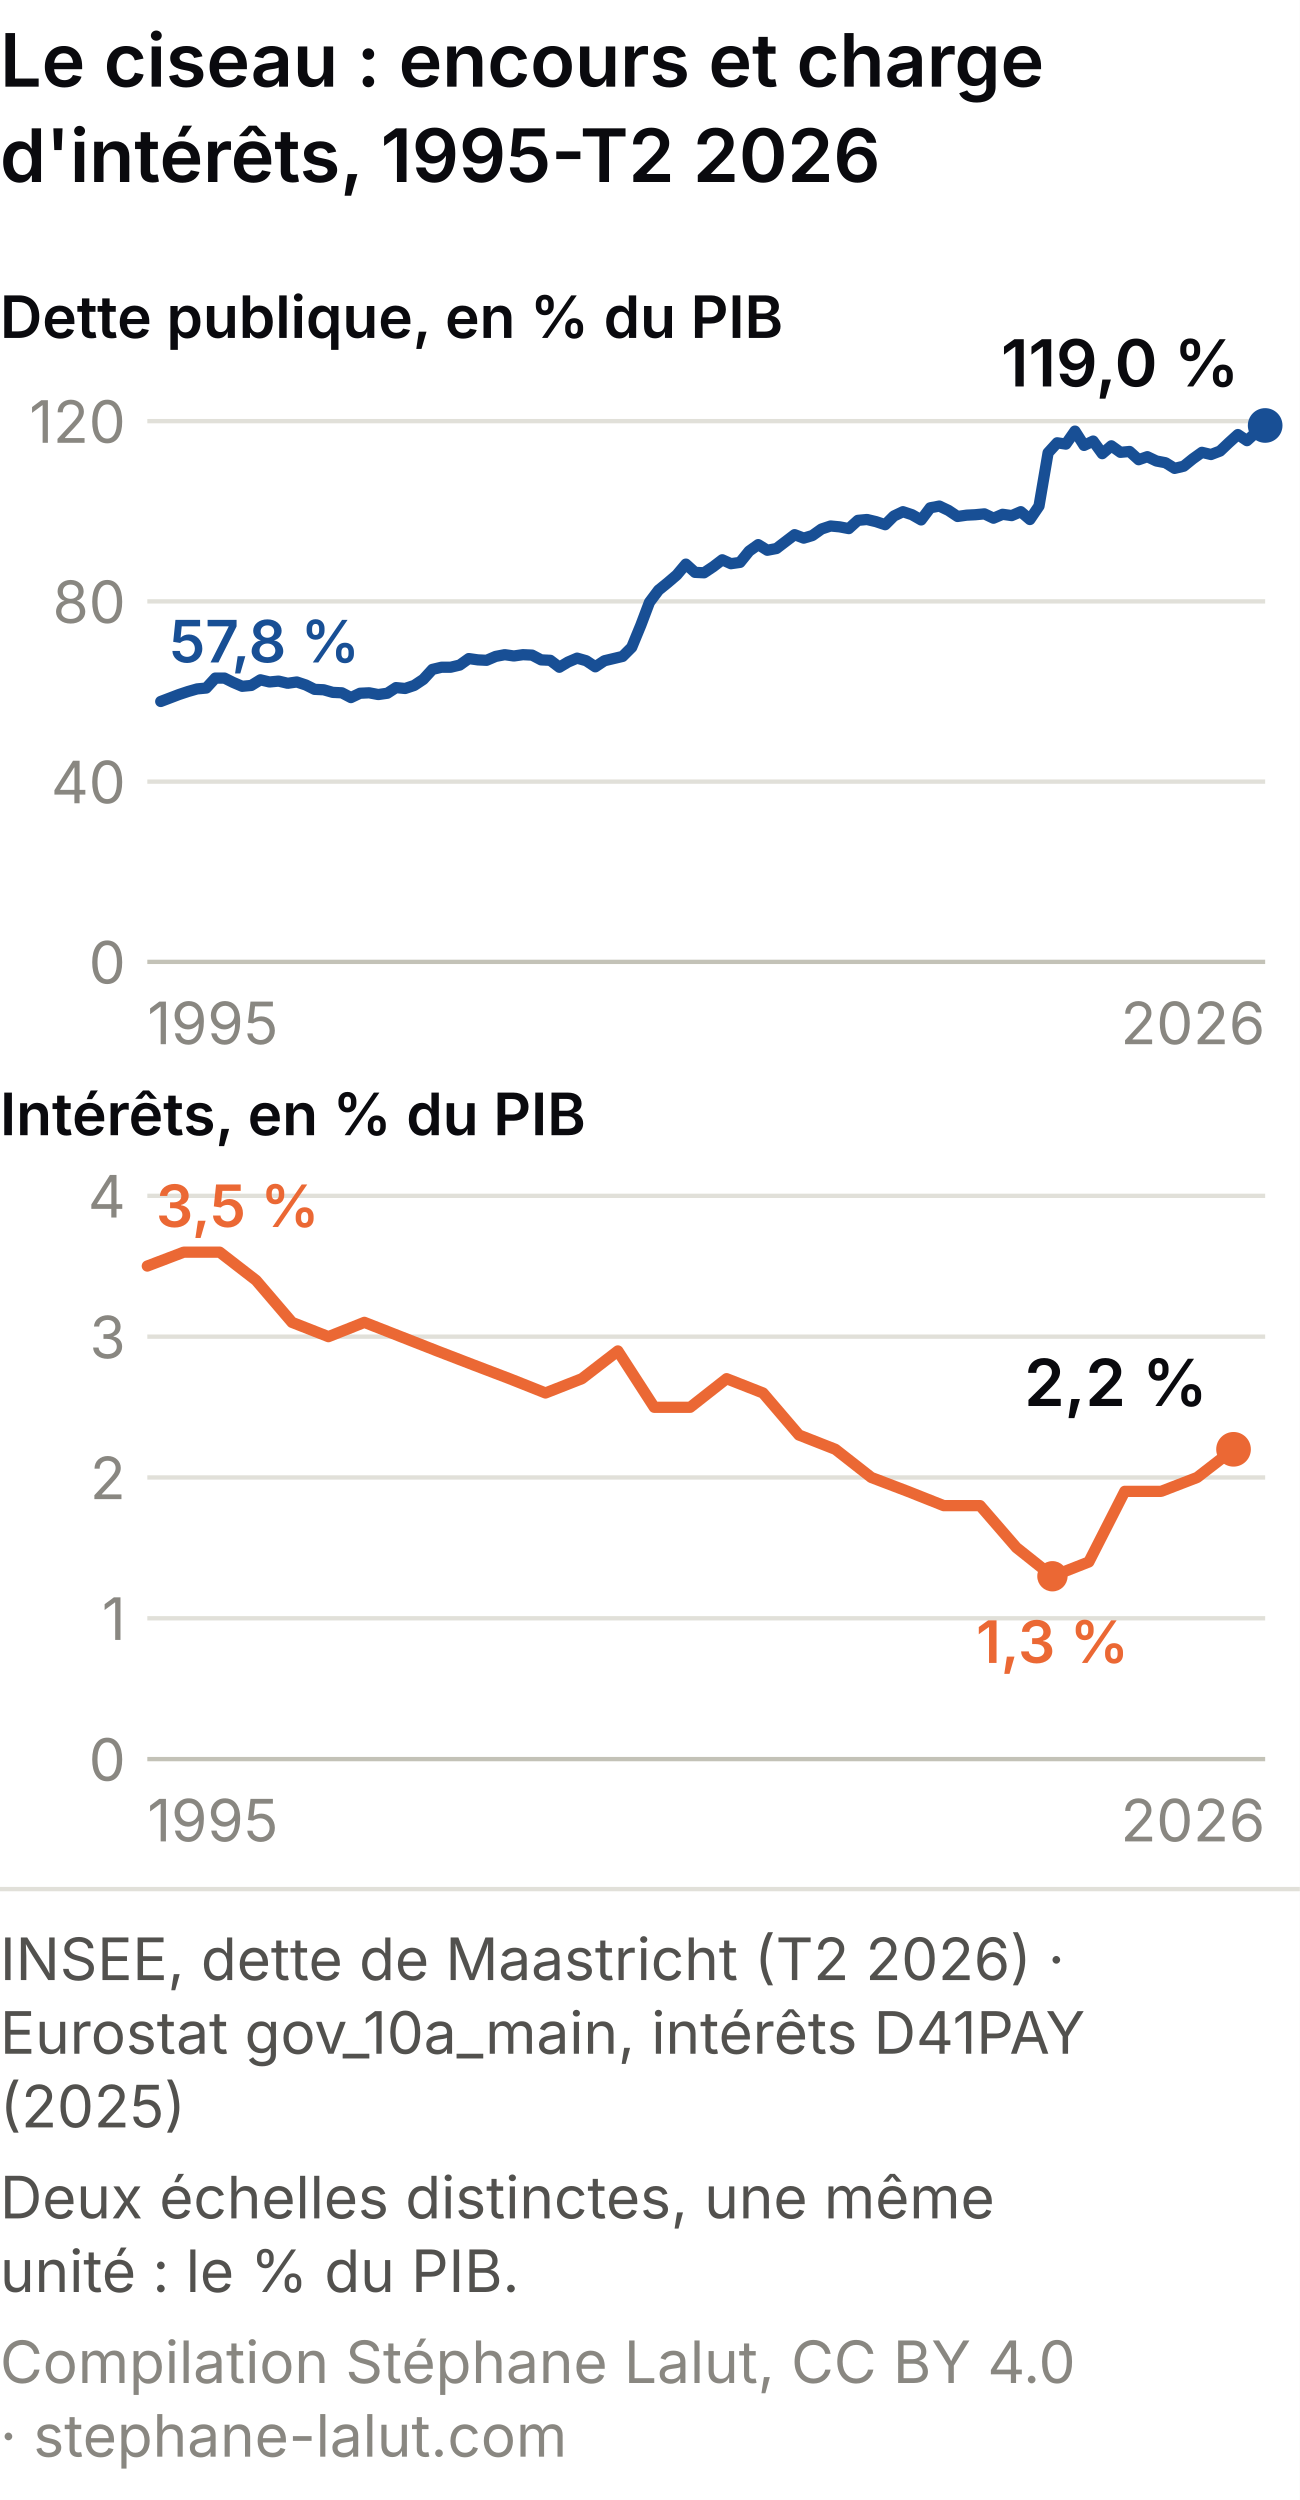
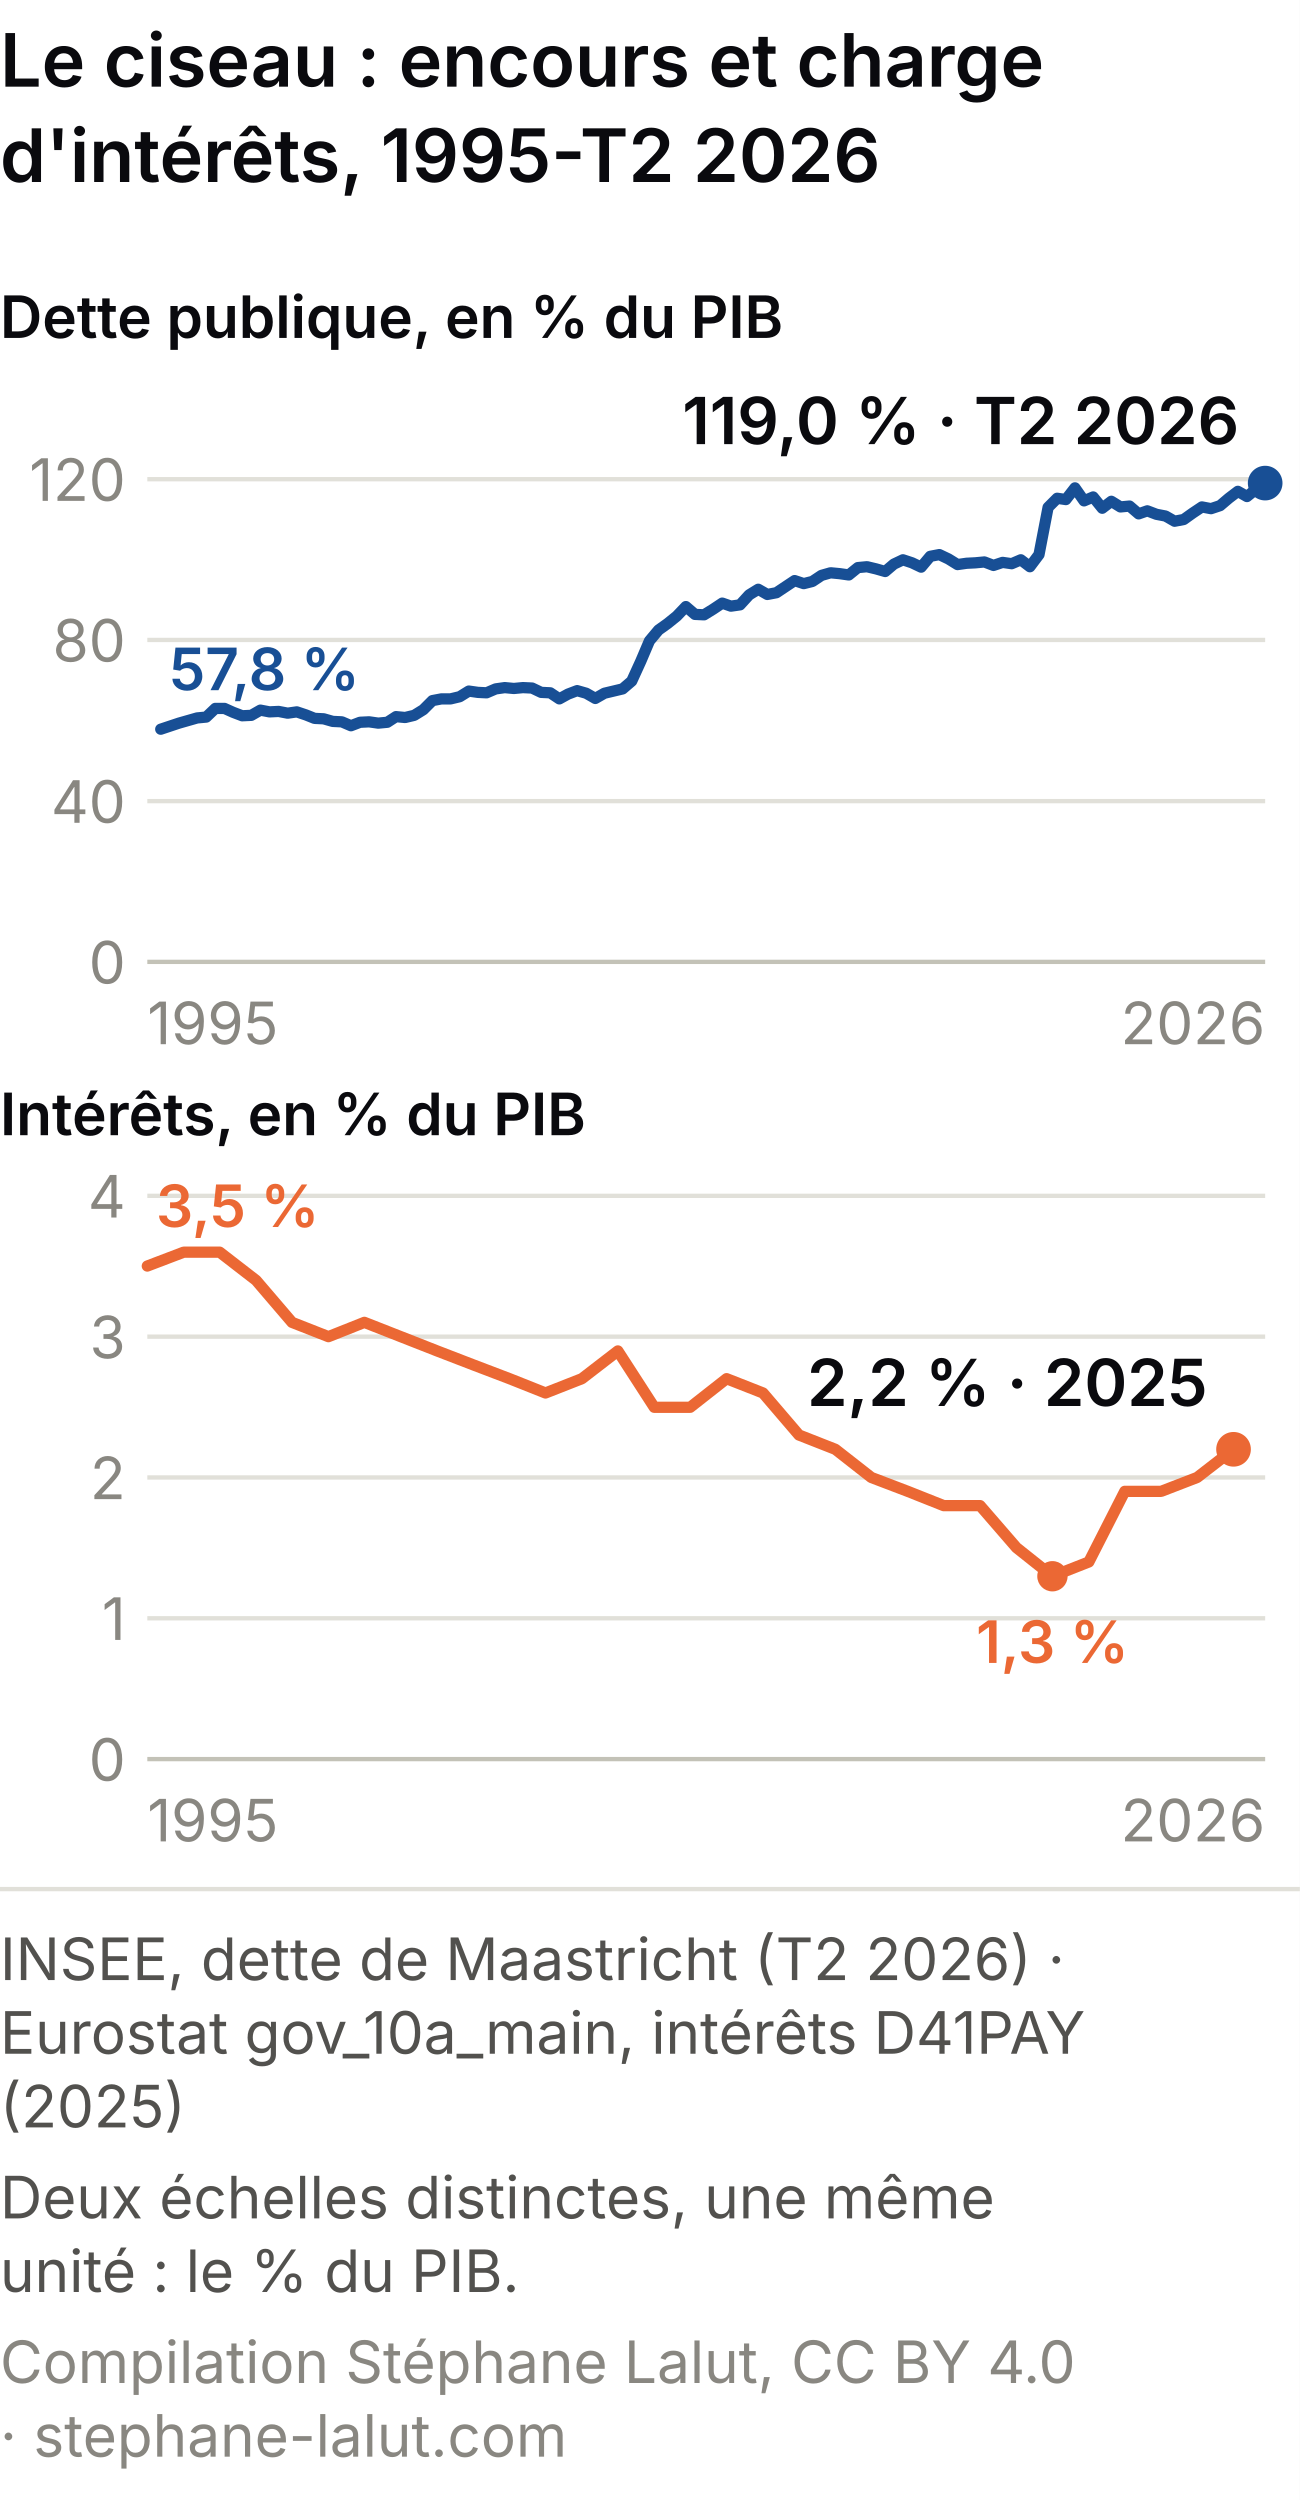
<svg xmlns="http://www.w3.org/2000/svg" viewBox="0 0 300 577" role="img" font-variant-numeric="tabular-nums" aria-labelledby="czm-t czm-d" font-family="system-ui, -apple-system, Segoe UI, sans-serif">
  <rect width="300" height="577" fill="#ffffff" />
  <text x="0" y="20" font-size="17" font-weight="600" fill="#0A0A0E">Le ciseau : encours et charge</text>
  <text x="0" y="42" font-size="17" font-weight="600" fill="#0A0A0E">d'intérêts, 1995-T2 2026</text>
  <text x="0" y="78" font-size="13.5" font-weight="600" fill="#0A0A0E">Dette publique, en % du PIB</text>
  <line x1="34" y1="222.0" x2="292" y2="222.0" stroke="#c3c2b7" />
  <text x="29" y="227.0" font-size="13.5" fill="#898781" text-anchor="end">0</text>
-   <line x1="34" y1="180.4" x2="292" y2="180.4" stroke="#e1e0d9" />
-   <text x="29" y="185.4" font-size="13.5" fill="#898781" text-anchor="end">40</text>
-   <line x1="34" y1="138.8" x2="292" y2="138.8" stroke="#e1e0d9" />
-   <text x="29" y="143.8" font-size="13.5" fill="#898781" text-anchor="end">80</text>
-   <line x1="34" y1="97.2" x2="292" y2="97.2" stroke="#e1e0d9" />
-   <text x="29" y="102.2" font-size="13.5" fill="#898781" text-anchor="end">120</text>
+   <line x1="34" y1="184.9" x2="292" y2="184.9" stroke="#e1e0d9" />
+   <text x="29" y="189.9" font-size="13.5" fill="#898781" text-anchor="end">40</text>
+   <line x1="34" y1="147.7" x2="292" y2="147.7" stroke="#e1e0d9" />
+   <text x="29" y="152.7" font-size="13.5" fill="#898781" text-anchor="end">80</text>
+   <line x1="34" y1="110.6" x2="292" y2="110.6" stroke="#e1e0d9" />
+   <text x="29" y="115.6" font-size="13.5" fill="#898781" text-anchor="end">120</text>
  <text x="34.0" y="241.0" font-size="13.5" fill="#898781" text-anchor="start">1995</text>
  <text x="292.0" y="241.0" font-size="13.5" fill="#898781" text-anchor="end">2026</text>
-   <path d="M37.1,161.9 L39.2,161.1 L41.3,160.3 L43.4,159.6 L45.5,159.0 L47.6,158.8 L49.7,156.5 L51.8,156.5 L53.8,157.5 L55.9,158.4 L58.0,158.2 L60.1,156.9 L62.2,157.4 L64.3,157.2 L66.4,157.7 L68.5,157.4 L70.6,158.1 L72.6,159.1 L74.7,159.2 L76.8,159.8 L78.9,159.9 L81.0,161.0 L83.1,160.0 L85.2,159.9 L87.3,160.3 L89.4,160.0 L91.4,158.7 L93.5,158.9 L95.6,158.2 L97.7,156.8 L99.8,154.5 L101.9,154.0 L104.0,154.0 L106.1,153.5 L108.2,152.0 L110.3,152.3 L112.3,152.4 L114.4,151.5 L116.5,151.1 L118.6,151.4 L120.7,151.1 L122.8,151.2 L124.9,152.3 L127.0,152.4 L129.1,154.0 L131.1,152.8 L133.2,151.9 L135.3,152.5 L137.4,153.9 L139.5,152.5 L141.6,152.0 L143.7,151.5 L145.8,149.4 L147.9,144.3 L149.9,139.0 L152.0,136.2 L154.1,134.5 L156.2,132.7 L158.3,130.2 L160.4,132.1 L162.5,132.2 L164.6,130.8 L166.7,129.2 L168.7,130.1 L170.8,129.8 L172.9,127.2 L175.0,125.7 L177.1,127.0 L179.2,126.6 L181.3,125.0 L183.4,123.4 L185.5,124.2 L187.5,123.6 L189.6,122.1 L191.7,121.4 L193.8,121.6 L195.9,122.0 L198.0,120.1 L200.1,119.9 L202.2,120.4 L204.3,121.1 L206.3,119.1 L208.4,118.1 L210.5,118.8 L212.6,120.0 L214.7,117.2 L216.8,116.8 L218.9,117.8 L221.0,119.2 L223.1,118.9 L225.1,118.8 L227.2,118.6 L229.3,119.6 L231.4,118.7 L233.5,119.0 L235.6,118.1 L237.7,119.9 L239.8,116.8 L241.9,104.5 L244.0,102.2 L246.0,102.5 L248.1,99.5 L250.2,102.8 L252.3,101.8 L254.4,104.7 L256.5,102.9 L258.6,104.4 L260.7,104.2 L262.8,106.1 L264.8,105.4 L266.9,106.4 L269.0,106.8 L271.1,108.1 L273.2,107.6 L275.3,105.9 L277.4,104.4 L279.5,104.9 L281.6,104.1 L283.6,102.2 L285.7,100.3 L287.8,101.7 L289.9,99.8 L292.0,98.2" fill="none" stroke="#184f95" stroke-width="2.6" stroke-linecap="round" stroke-linejoin="round" />
-   <circle cx="292.0" cy="98.2" r="4" fill="#184f95" />
-   <text x="286.0" y="89.2" font-size="15" font-weight="600" fill="#0A0A0E" text-anchor="end">119,0 %</text>
-   <text x="39.1" y="152.9" font-size="13.5" font-weight="600" fill="#184f95">57,8 %</text>
+   <path d="M37.1,168.3 L39.2,167.6 L41.3,166.9 L43.4,166.3 L45.5,165.7 L47.6,165.5 L49.7,163.5 L51.8,163.5 L53.8,164.4 L55.9,165.2 L58.0,165.1 L60.1,163.9 L62.2,164.3 L64.3,164.2 L66.4,164.6 L68.5,164.3 L70.6,165.0 L72.6,165.8 L74.7,165.9 L76.8,166.5 L78.9,166.6 L81.0,167.5 L83.1,166.7 L85.2,166.6 L87.3,166.9 L89.4,166.7 L91.4,165.4 L93.5,165.6 L95.6,165.1 L97.7,163.8 L99.8,161.7 L101.9,161.3 L104.0,161.3 L106.1,160.8 L108.2,159.5 L110.3,159.8 L112.3,159.9 L114.4,159.0 L116.5,158.7 L118.6,158.9 L120.7,158.7 L122.8,158.8 L124.9,159.8 L127.0,159.9 L129.1,161.3 L131.1,160.2 L133.2,159.4 L135.3,160.0 L137.4,161.2 L139.5,160.0 L141.6,159.5 L143.7,159.0 L145.8,157.2 L147.9,152.6 L149.9,147.9 L152.0,145.4 L154.1,143.9 L156.2,142.2 L158.3,140.0 L160.4,141.8 L162.5,141.9 L164.6,140.6 L166.7,139.2 L168.7,139.9 L170.8,139.6 L172.9,137.3 L175.0,136.0 L177.1,137.2 L179.2,136.8 L181.3,135.4 L183.4,134.0 L185.5,134.7 L187.5,134.2 L189.6,132.8 L191.7,132.2 L193.8,132.4 L195.9,132.7 L198.0,131.0 L200.1,130.8 L202.2,131.3 L204.3,131.9 L206.3,130.2 L208.4,129.2 L210.5,129.9 L212.6,130.9 L214.7,128.4 L216.8,128.0 L218.9,129.0 L221.0,130.3 L223.1,130.0 L225.1,129.9 L227.2,129.7 L229.3,130.5 L231.4,129.8 L233.5,130.1 L235.6,129.2 L237.7,130.8 L239.8,128.0 L241.9,117.1 L244.0,115.0 L246.0,115.3 L248.1,112.6 L250.2,115.6 L252.3,114.7 L254.4,117.3 L256.5,115.7 L258.6,117.0 L260.7,116.8 L262.8,118.6 L264.8,117.9 L266.9,118.7 L269.0,119.1 L271.1,120.3 L273.2,119.9 L275.3,118.4 L277.4,117.0 L279.5,117.4 L281.6,116.7 L283.6,115.0 L285.7,113.4 L287.8,114.6 L289.9,112.9 L292.0,111.5" fill="none" stroke="#184f95" stroke-width="2.6" stroke-linecap="round" stroke-linejoin="round" />
+   <circle cx="292.0" cy="111.5" r="4" fill="#184f95" />
+   <text x="286.0" y="102.5" font-size="15" font-weight="600" fill="#0A0A0E" text-anchor="end">119,0 % · T2 2026</text>
+   <text x="39.1" y="159.3" font-size="13.5" font-weight="600" fill="#184f95">57,8 %</text>
  <text x="0" y="262" font-size="13.5" font-weight="600" fill="#0A0A0E">Intérêts, en % du PIB</text>
  <line x1="34" y1="406.0" x2="292" y2="406.0" stroke="#c3c2b7" />
  <text x="29" y="411.0" font-size="13.5" fill="#898781" text-anchor="end">0</text>
  <line x1="34" y1="373.5" x2="292" y2="373.5" stroke="#e1e0d9" />
  <text x="29" y="378.5" font-size="13.5" fill="#898781" text-anchor="end">1</text>
  <line x1="34" y1="341.0" x2="292" y2="341.0" stroke="#e1e0d9" />
  <text x="29" y="346.0" font-size="13.5" fill="#898781" text-anchor="end">2</text>
  <line x1="34" y1="308.5" x2="292" y2="308.5" stroke="#e1e0d9" />
  <text x="29" y="313.5" font-size="13.5" fill="#898781" text-anchor="end">3</text>
  <line x1="34" y1="276.0" x2="292" y2="276.0" stroke="#e1e0d9" />
  <text x="29" y="281.0" font-size="13.5" fill="#898781" text-anchor="end">4</text>
  <text x="34.0" y="425.0" font-size="13.5" fill="#898781" text-anchor="start">1995</text>
  <text x="292.0" y="425.0" font-size="13.5" fill="#898781" text-anchor="end">2026</text>
  <path d="M34.0,292.2 L42.4,289.0 L50.7,289.0 L59.1,295.5 L67.4,305.2 L75.8,308.5 L84.1,305.2 L92.5,308.5 L100.9,311.8 L109.2,315.0 L117.6,318.2 L125.9,321.5 L134.3,318.2 L142.6,311.8 L151.0,324.8 L159.3,324.8 L167.7,318.2 L176.1,321.5 L184.4,331.2 L192.8,334.5 L201.1,341.0 L209.5,344.2 L217.8,347.5 L226.2,347.5 L234.6,357.2 L242.9,363.8 L251.3,360.5 L259.6,344.2 L268.0,344.2 L276.3,341.0 L284.7,334.5" fill="none" stroke="#eb6834" stroke-width="2.6" stroke-linecap="round" stroke-linejoin="round" />
  <circle cx="284.7" cy="334.5" r="4" fill="#eb6834" />
-   <text x="278.7" y="324.5" font-size="15" font-weight="600" fill="#0A0A0E" text-anchor="end">2,2 %</text>
+   <text x="278.7" y="324.5" font-size="15" font-weight="600" fill="#0A0A0E" text-anchor="end">2,2 % · 2025</text>
  <text x="36.0" y="283.2" font-size="13.5" font-weight="600" fill="#eb6834">3,5 %</text>
  <circle cx="242.9" cy="363.8" r="3.5" fill="#eb6834" />
  <text x="242.9" y="383.8" font-size="13.5" font-weight="600" fill="#eb6834" text-anchor="middle">1,3 %</text>
  <line x1="0" y1="436.0" x2="300" y2="436.0" stroke="#e1e0d9" />
  <text class="pied-source" x="0" y="457.0" font-size="13.5" fill="#52514e">INSEE, dette de Maastricht (T2 2026) ·</text>
  <text class="pied-source" x="0" y="474.0" font-size="13.5" fill="#52514e">Eurostat gov_10a_main, intérêts D41PAY</text>
  <text class="pied-source" x="0" y="491.0" font-size="13.5" fill="#52514e">(2025)</text>
  <text class="pied-note" x="0" y="512.0" font-size="13.5" fill="#52514e">Deux échelles distinctes, une même</text>
  <text class="pied-note" x="0" y="529.0" font-size="13.5" fill="#52514e">unité : le % du PIB.</text>
  <text class="pied-licence" x="0" y="550.0" font-size="13.5" fill="#898781">Compilation Stéphane Lalut, CC BY 4.0</text>
  <text class="pied-licence" x="0" y="567.0" font-size="13.5" fill="#898781">· stephane-lalut.com</text>
</svg>
